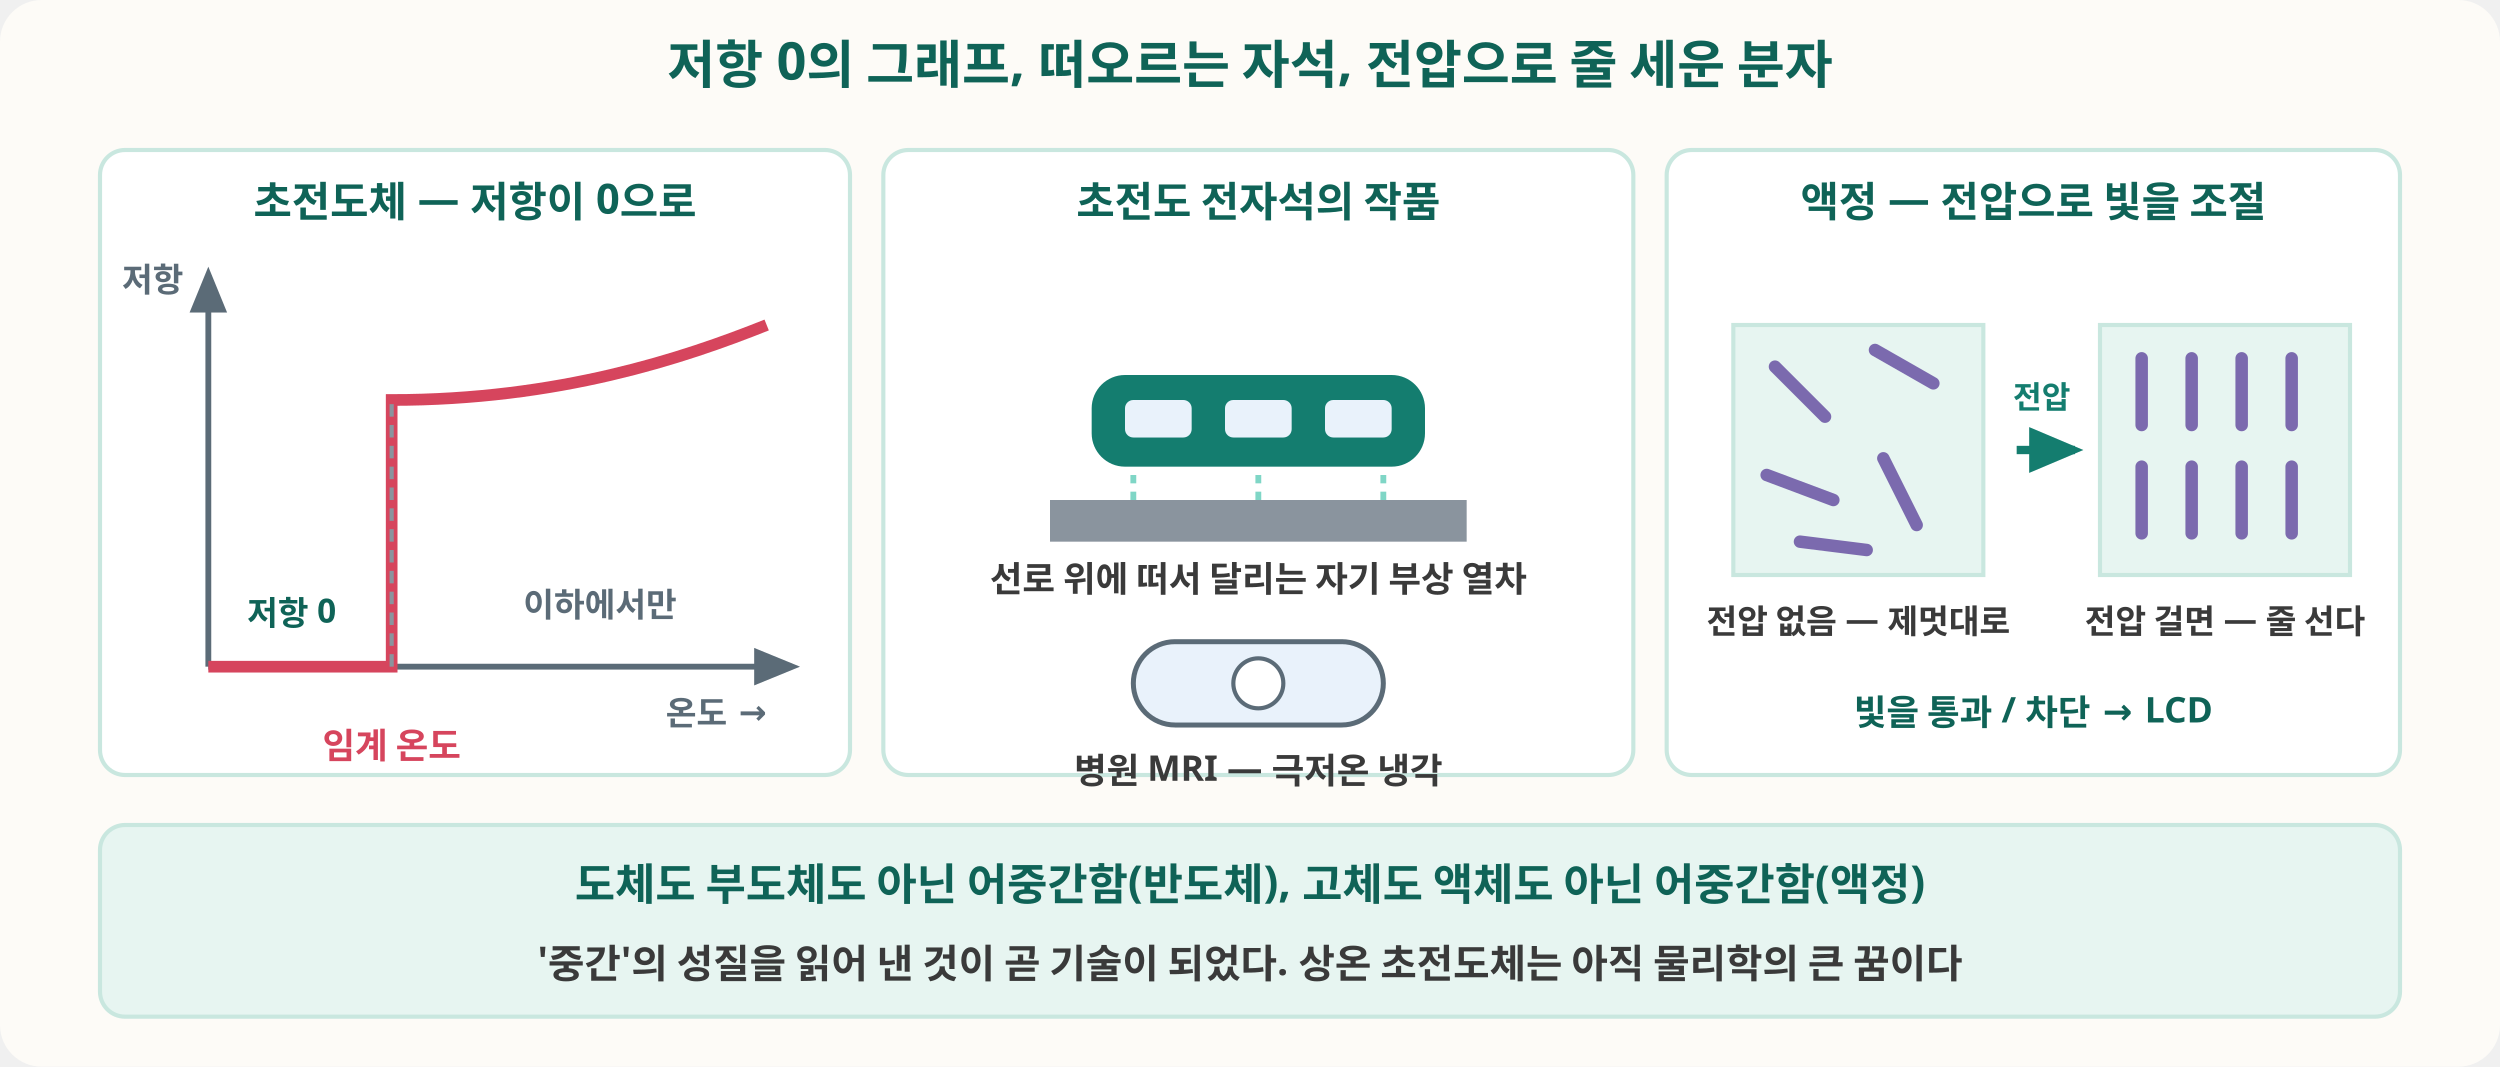
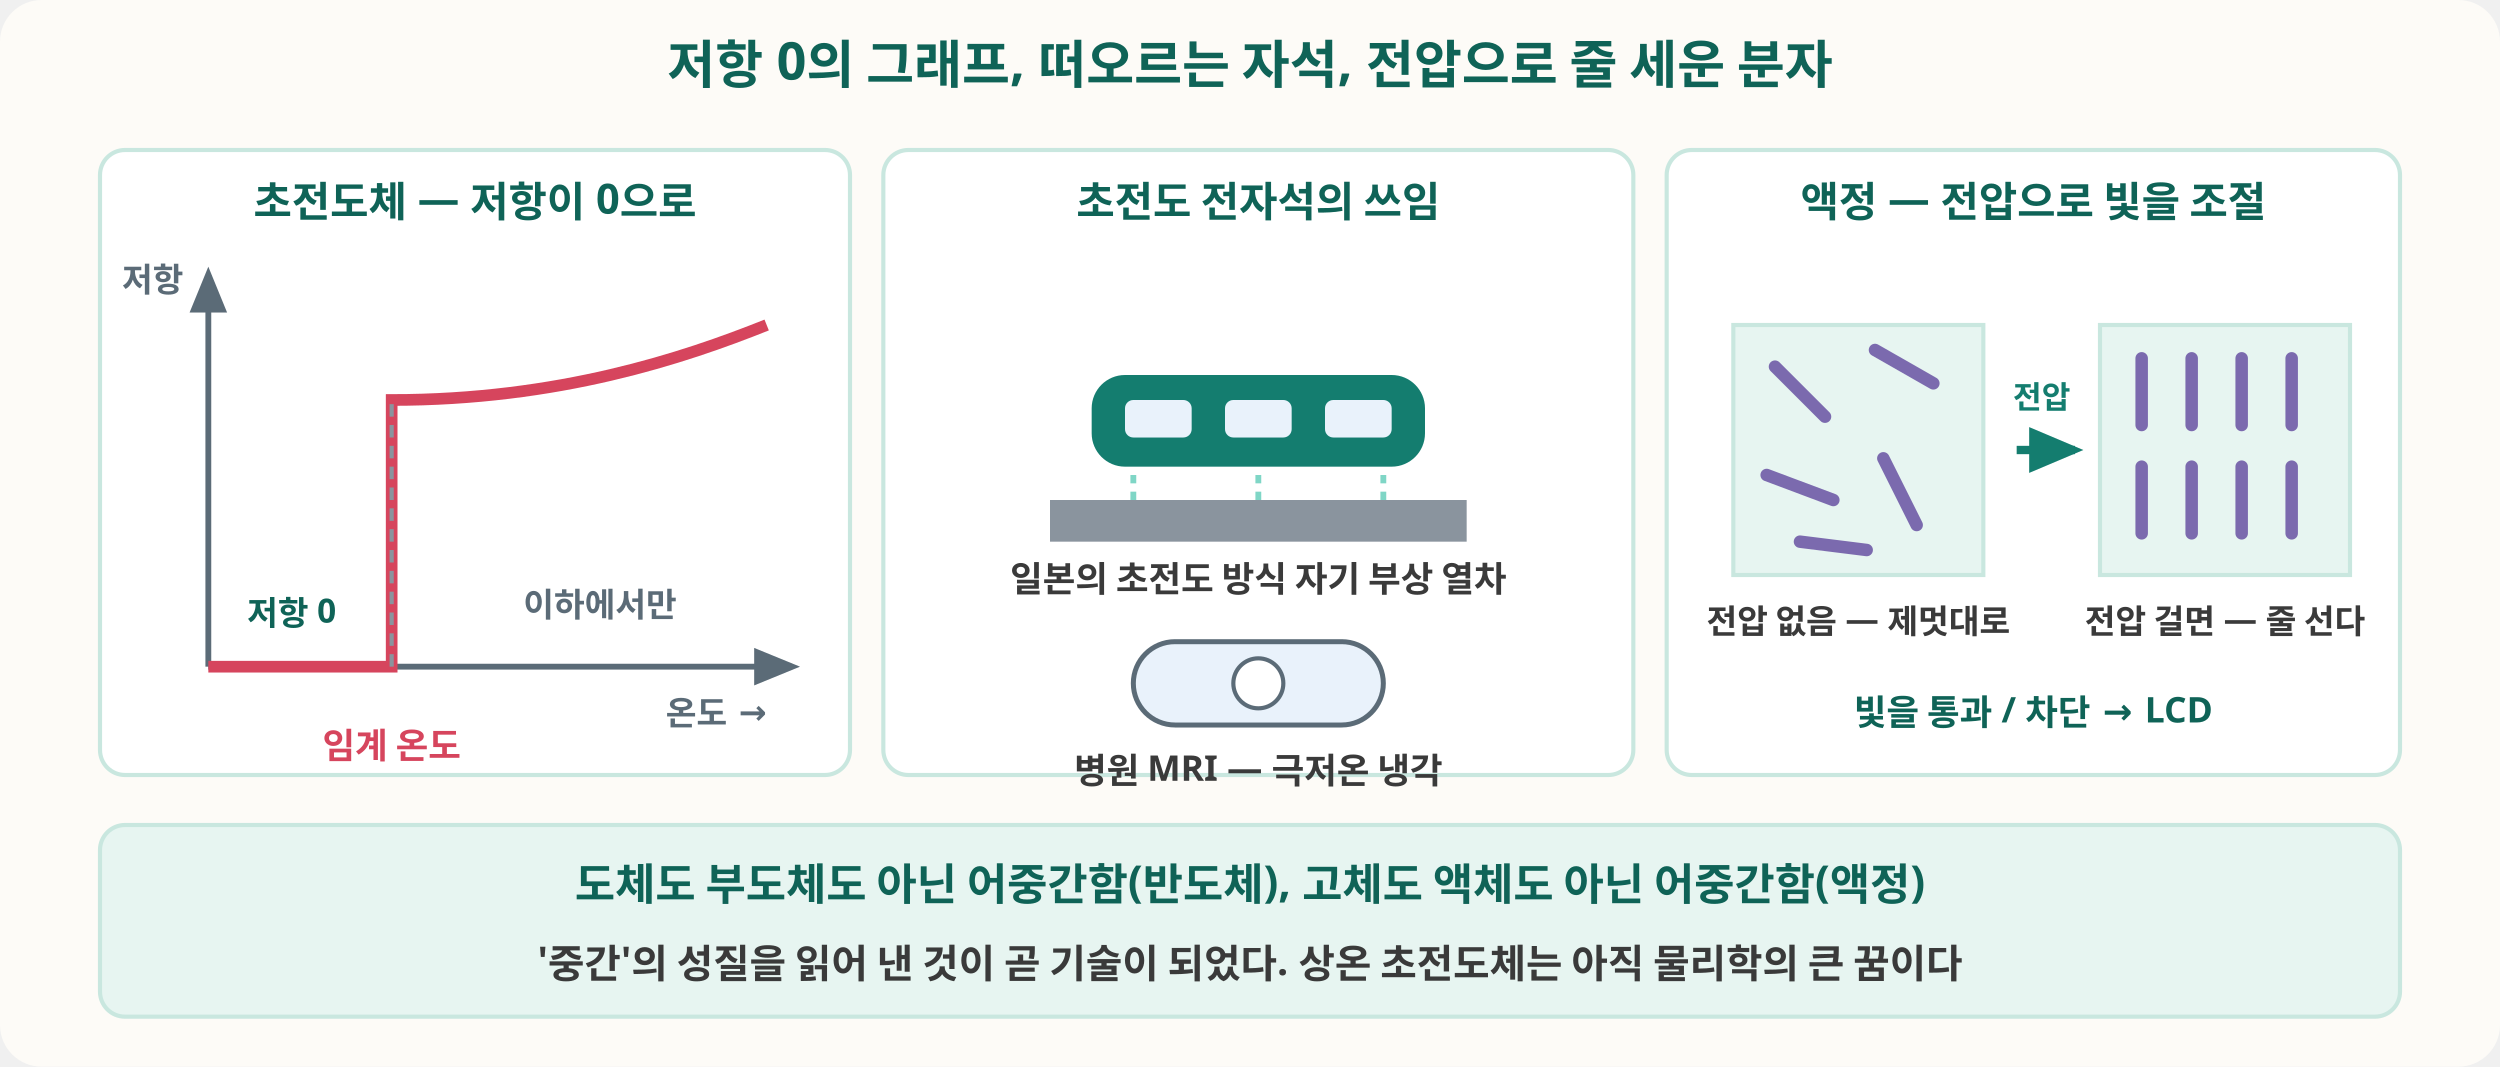
<svg width="600" height="256" viewBox="0 0 600 256" font-family="PC Sans">
  <defs>
    <marker id="arrB-1205-05" markerUnits="userSpaceOnUse" markerWidth="13" markerHeight="11" refX="11" refY="5.5" orient="auto">
      <path d="M0,0 L13,5.5 L0,11 Z" fill="#147D6F" />
    </marker>
    <marker id="axP-1205-05" markerUnits="userSpaceOnUse" markerWidth="11" markerHeight="9" refX="9" refY="4.5" orient="auto">
      <path d="M0,0 L11,4.5 L0,9 Z" fill="#5B6B77" />
    </marker>
  </defs>
  <rect width="600" height="256" rx="10" fill="#FDFBF7" />
  <text x="300" y="20" text-anchor="middle" font-size="12.5" font-weight="900" fill="#0F6357">저항 0의 그래프, 떠오르는 자석, 전압으로 줄 세운 분자</text>
  <g transform="translate(24,36)">
    <rect width="180" height="150" rx="6" fill="#FFFFFF" stroke="#C9E7DF" />
    <text x="90" y="16" text-anchor="middle" font-size="10" font-weight="900" fill="#0F6357">초전도체 — 저항이 0으로</text>
    <line x1="26" y1="124" x2="166" y2="124" stroke="#5B6B77" stroke-width="1.4" marker-end="url(#axP-1205-05)" />
    <line x1="26" y1="124" x2="26" y2="30" stroke="#5B6B77" stroke-width="1.4" marker-end="url(#axP-1205-05)" />
    <text x="160" y="138" text-anchor="end" font-size="8" font-weight="800" fill="#5B6B77">온도 →</text>
    <text x="20" y="34" text-anchor="end" font-size="8" font-weight="800" fill="#5B6B77">저항</text>
    <path d="M26,124 h44 L70,60 C110,60 140,50 160,42" fill="none" stroke="#D6455D" stroke-width="2.8" />
    <line x1="70" y1="124" x2="70" y2="60" stroke="#8A949E" stroke-width="1" stroke-dasharray="3 2" />
    <text x="70" y="146" text-anchor="middle" font-size="8.5" font-weight="900" fill="#D6455D">임계 온도</text>
    <text x="46" y="114" text-anchor="middle" font-size="8" font-weight="900" fill="#0F6357">저항 0</text>
    <text x="120" y="112" text-anchor="middle" font-size="8" font-weight="700" fill="#5B6B77">이하에서만</text>
  </g>
  <g transform="translate(212,36)">
    <rect width="180" height="150" rx="6" fill="#FFFFFF" stroke="#C9E7DF" />
-     <text x="90" y="16" text-anchor="middle" font-size="10" font-weight="900" fill="#0F6357">초전도 전자석의 작품</text>
+     <text x="90" y="16" text-anchor="middle" font-size="10" font-weight="900" fill="#0F6357">초전도 전자석의 쓰임</text>
    <g transform="translate(90,70)">
      <rect x="-50" y="14" width="100" height="10" fill="#8A949E" />
      <rect x="-40" y="-16" width="80" height="22" rx="8" fill="#147D6F" />
      <rect x="-32" y="-10" width="16" height="9" rx="2" fill="#E9F2FB" />
      <rect x="-8" y="-10" width="16" height="9" rx="2" fill="#E9F2FB" />
      <rect x="16" y="-10" width="16" height="9" rx="2" fill="#E9F2FB" />
      <g stroke="#7FD6C6" stroke-width="1.4" stroke-dasharray="2 2">
        <line x1="-30" y1="8" x2="-30" y2="14" />
        <line x1="0" y1="8" x2="0" y2="14" />
        <line x1="30" y1="8" x2="30" y2="14" />
      </g>
    </g>
-     <text x="90" y="106" text-anchor="middle" font-size="8.5" font-weight="800" fill="#3A3A3A">선로 위에 떠서 달리는 자기 부상 열차</text>
+     <text x="90" y="106" text-anchor="middle" font-size="8.5" font-weight="800" fill="#3A3A3A">일본의 초전도 방식 자기 부상 열차</text>
    <g transform="translate(90,128)">
      <rect x="-30" y="-10" width="60" height="20" rx="10" fill="#E9F2FB" stroke="#5B6B77" stroke-width="1.2" />
      <circle r="6" fill="#FFFFFF" stroke="#5B6B77" />
      <text x="0" y="24" text-anchor="middle" font-size="8.5" font-weight="800" fill="#3A3A3A">병원 MRI — 극저온 냉각</text>
    </g>
  </g>
  <g transform="translate(400,36)">
    <rect width="176" height="150" rx="6" fill="#FFFFFF" stroke="#C9E7DF" />
    <text x="88" y="16" text-anchor="middle" font-size="10" font-weight="900" fill="#0F6357">액정 — 전압으로 빛을 조절</text>
    <g transform="translate(46,72)">
      <rect x="-30" y="-30" width="60" height="60" fill="#E7F5F1" stroke="#C9E7DF" />
      <g stroke="#7B6AAE" stroke-width="3" stroke-linecap="round">
        <line x1="-20" y1="-20" x2="-8" y2="-8" />
        <line x1="4" y1="-24" x2="18" y2="-16" />
        <line x1="-22" y1="6" x2="-6" y2="12" />
        <line x1="6" y1="2" x2="14" y2="18" />
        <line x1="-14" y1="22" x2="2" y2="24" />
      </g>
      <text x="0" y="44" text-anchor="middle" font-size="8" font-weight="800" fill="#3A3A3A">전압 없음 — 제멋대로</text>
    </g>
    <path d="M84,72 h14" stroke="#147D6F" stroke-width="2" marker-end="url(#arrB-1205-05)" />
    <text x="90" y="62" text-anchor="middle" font-size="7.5" font-weight="900" fill="#147D6F">전압</text>
    <g transform="translate(134,72)">
      <rect x="-30" y="-30" width="60" height="60" fill="#E7F5F1" stroke="#C9E7DF" />
      <g stroke="#7B6AAE" stroke-width="3" stroke-linecap="round">
        <line x1="-20" y1="-22" x2="-20" y2="-6" />
        <line x1="-8" y1="-22" x2="-8" y2="-6" />
        <line x1="4" y1="-22" x2="4" y2="-6" />
        <line x1="16" y1="-22" x2="16" y2="-6" />
        <line x1="-20" y1="4" x2="-20" y2="20" />
        <line x1="-8" y1="4" x2="-8" y2="20" />
        <line x1="4" y1="4" x2="4" y2="20" />
        <line x1="16" y1="4" x2="16" y2="20" />
      </g>
      <text x="0" y="44" text-anchor="middle" font-size="8" font-weight="800" fill="#3A3A3A">전압 걸면 — 줄 선다</text>
    </g>
    <text x="88" y="138" text-anchor="middle" font-size="8.5" font-weight="900" fill="#0F6357">빛을 통과 / 차단 → LCD</text>
  </g>
  <rect x="24" y="198" width="552" height="46" rx="6" fill="#E7F5F1" stroke="#C9E7DF" stroke-width="1" />
  <text x="300" y="216" text-anchor="middle" font-size="10.5" font-weight="900" fill="#0F6357">도체도 부도체도 아닌 어중간함(반도체), 고체도 액체도 아닌 어중간함(액정)</text>
  <text x="300" y="234" text-anchor="middle" font-size="9.5" font-weight="700" fill="#3A3A3A">'중간'의 성질을 읽어 낸 것이 곧 기술이 되었다. 상온 초전도체는 아직 물리학의 큰 꿈이다</text>
</svg>
